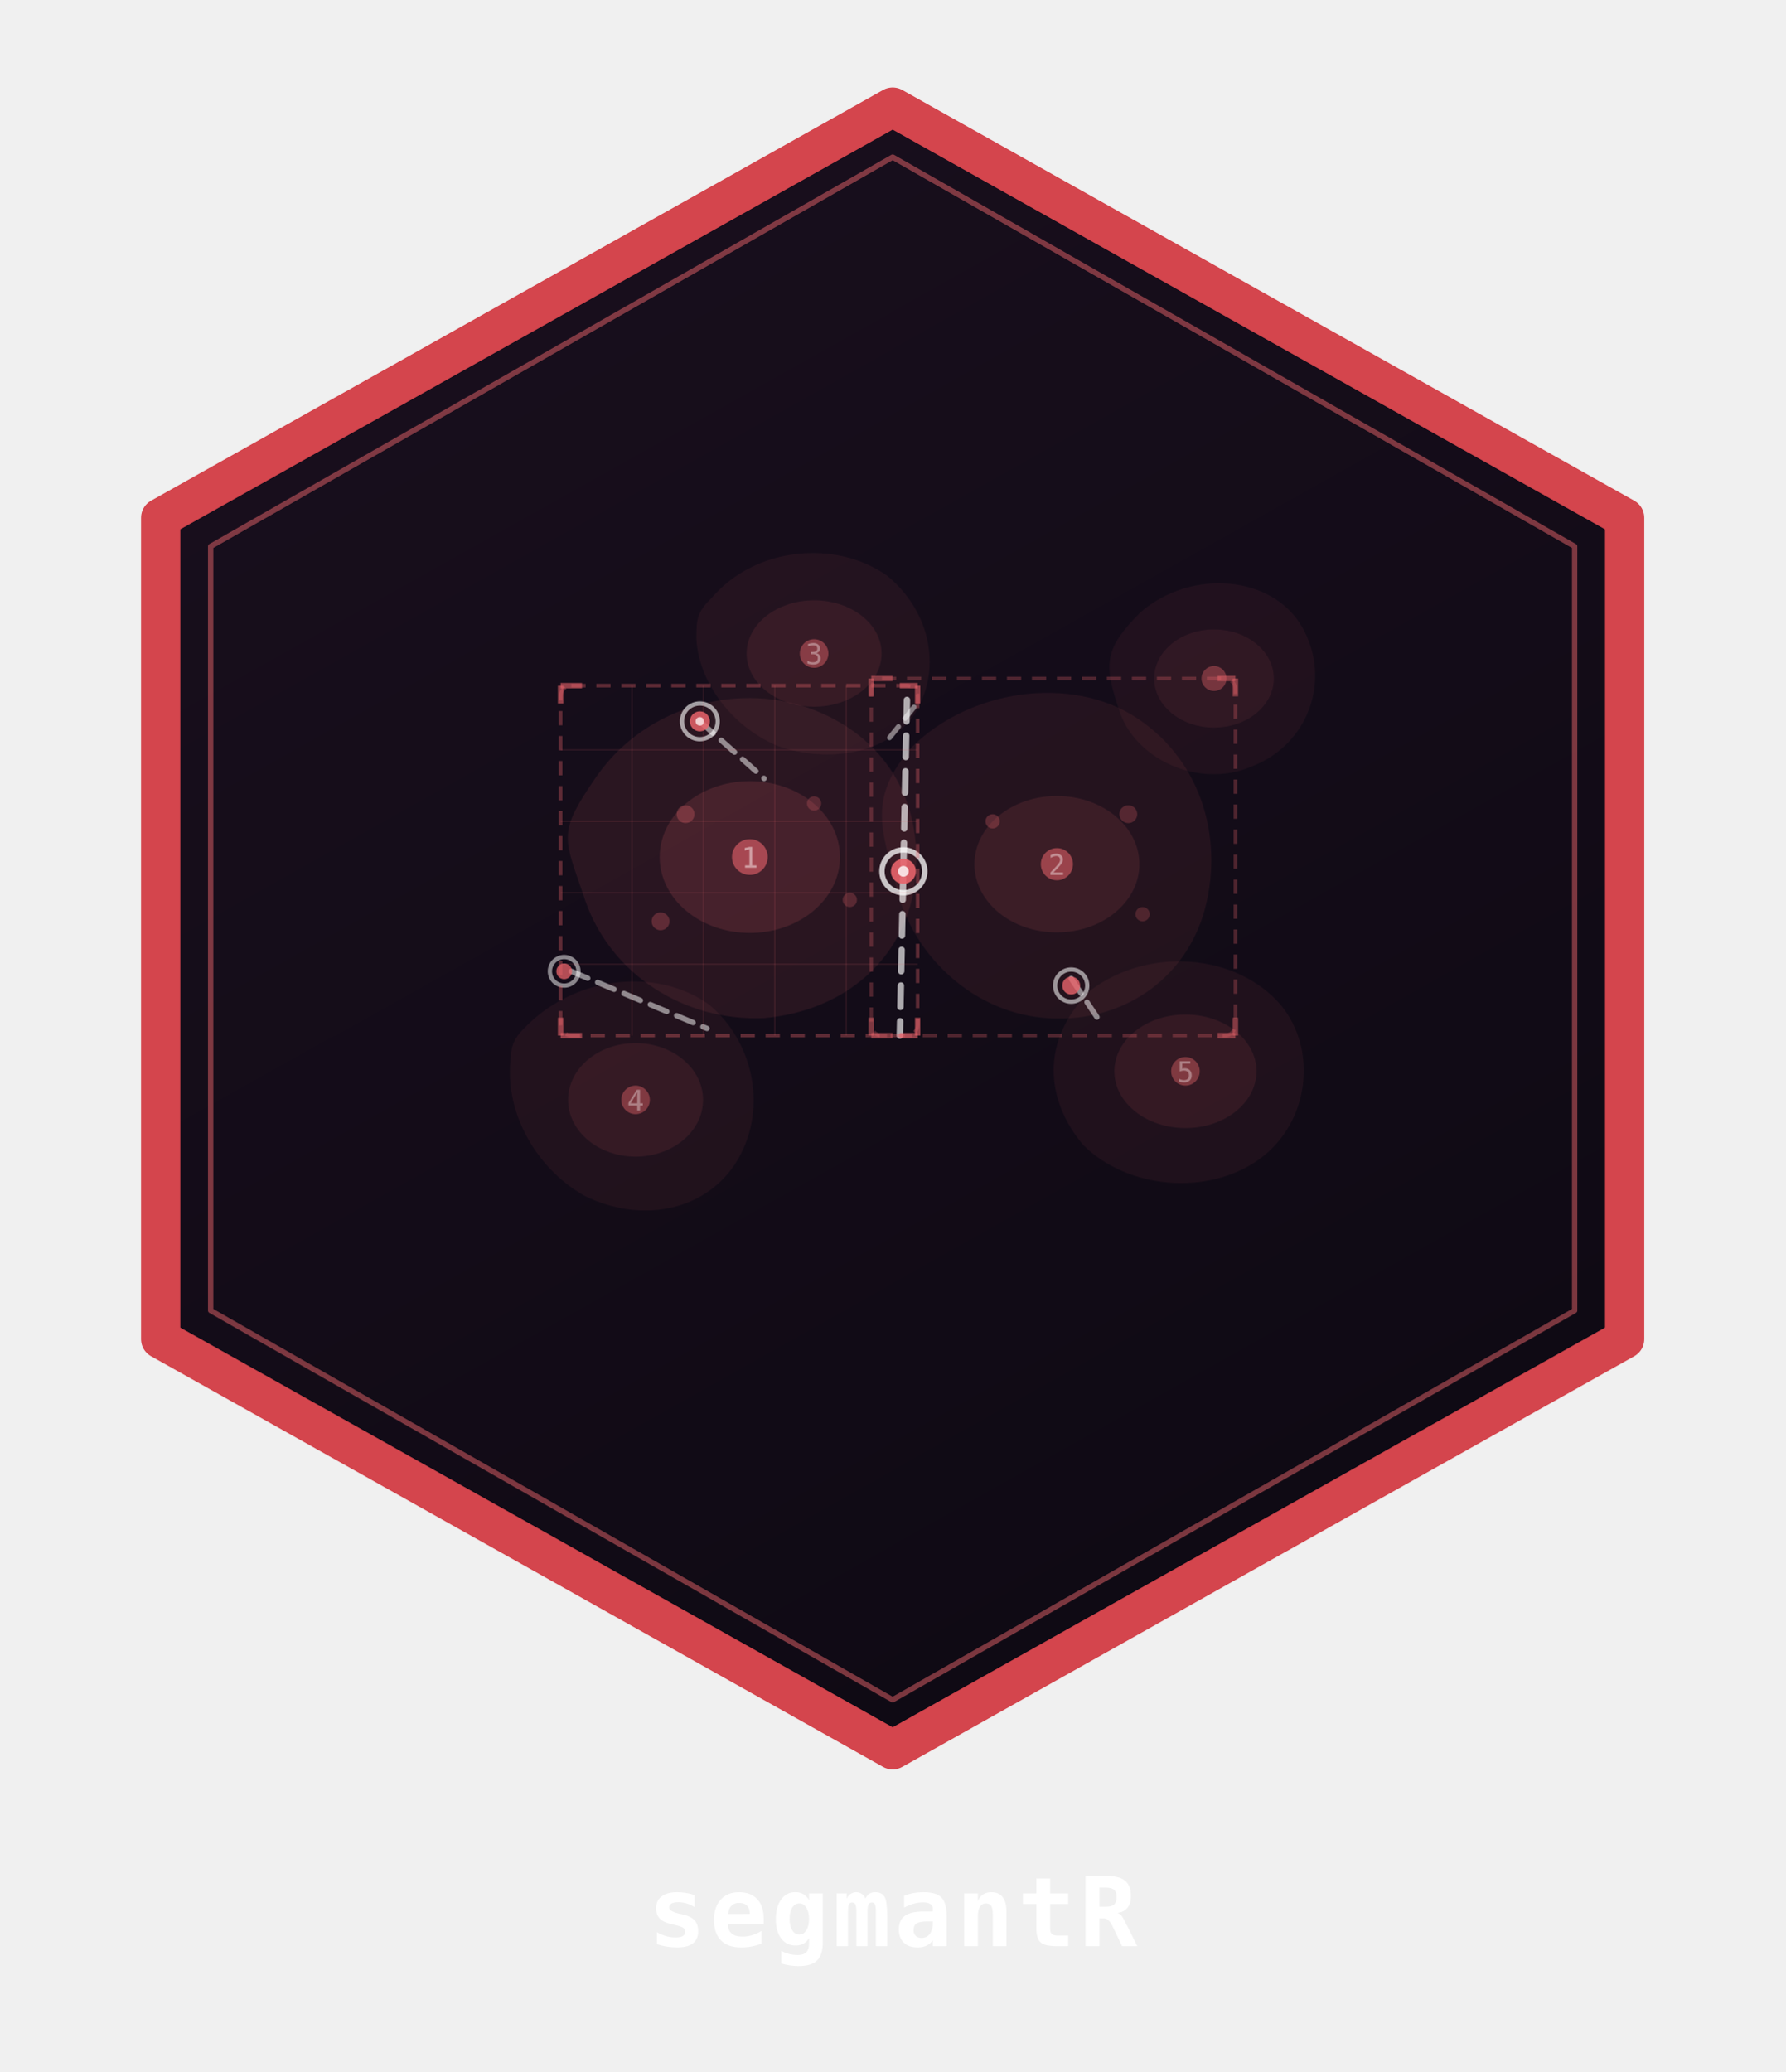
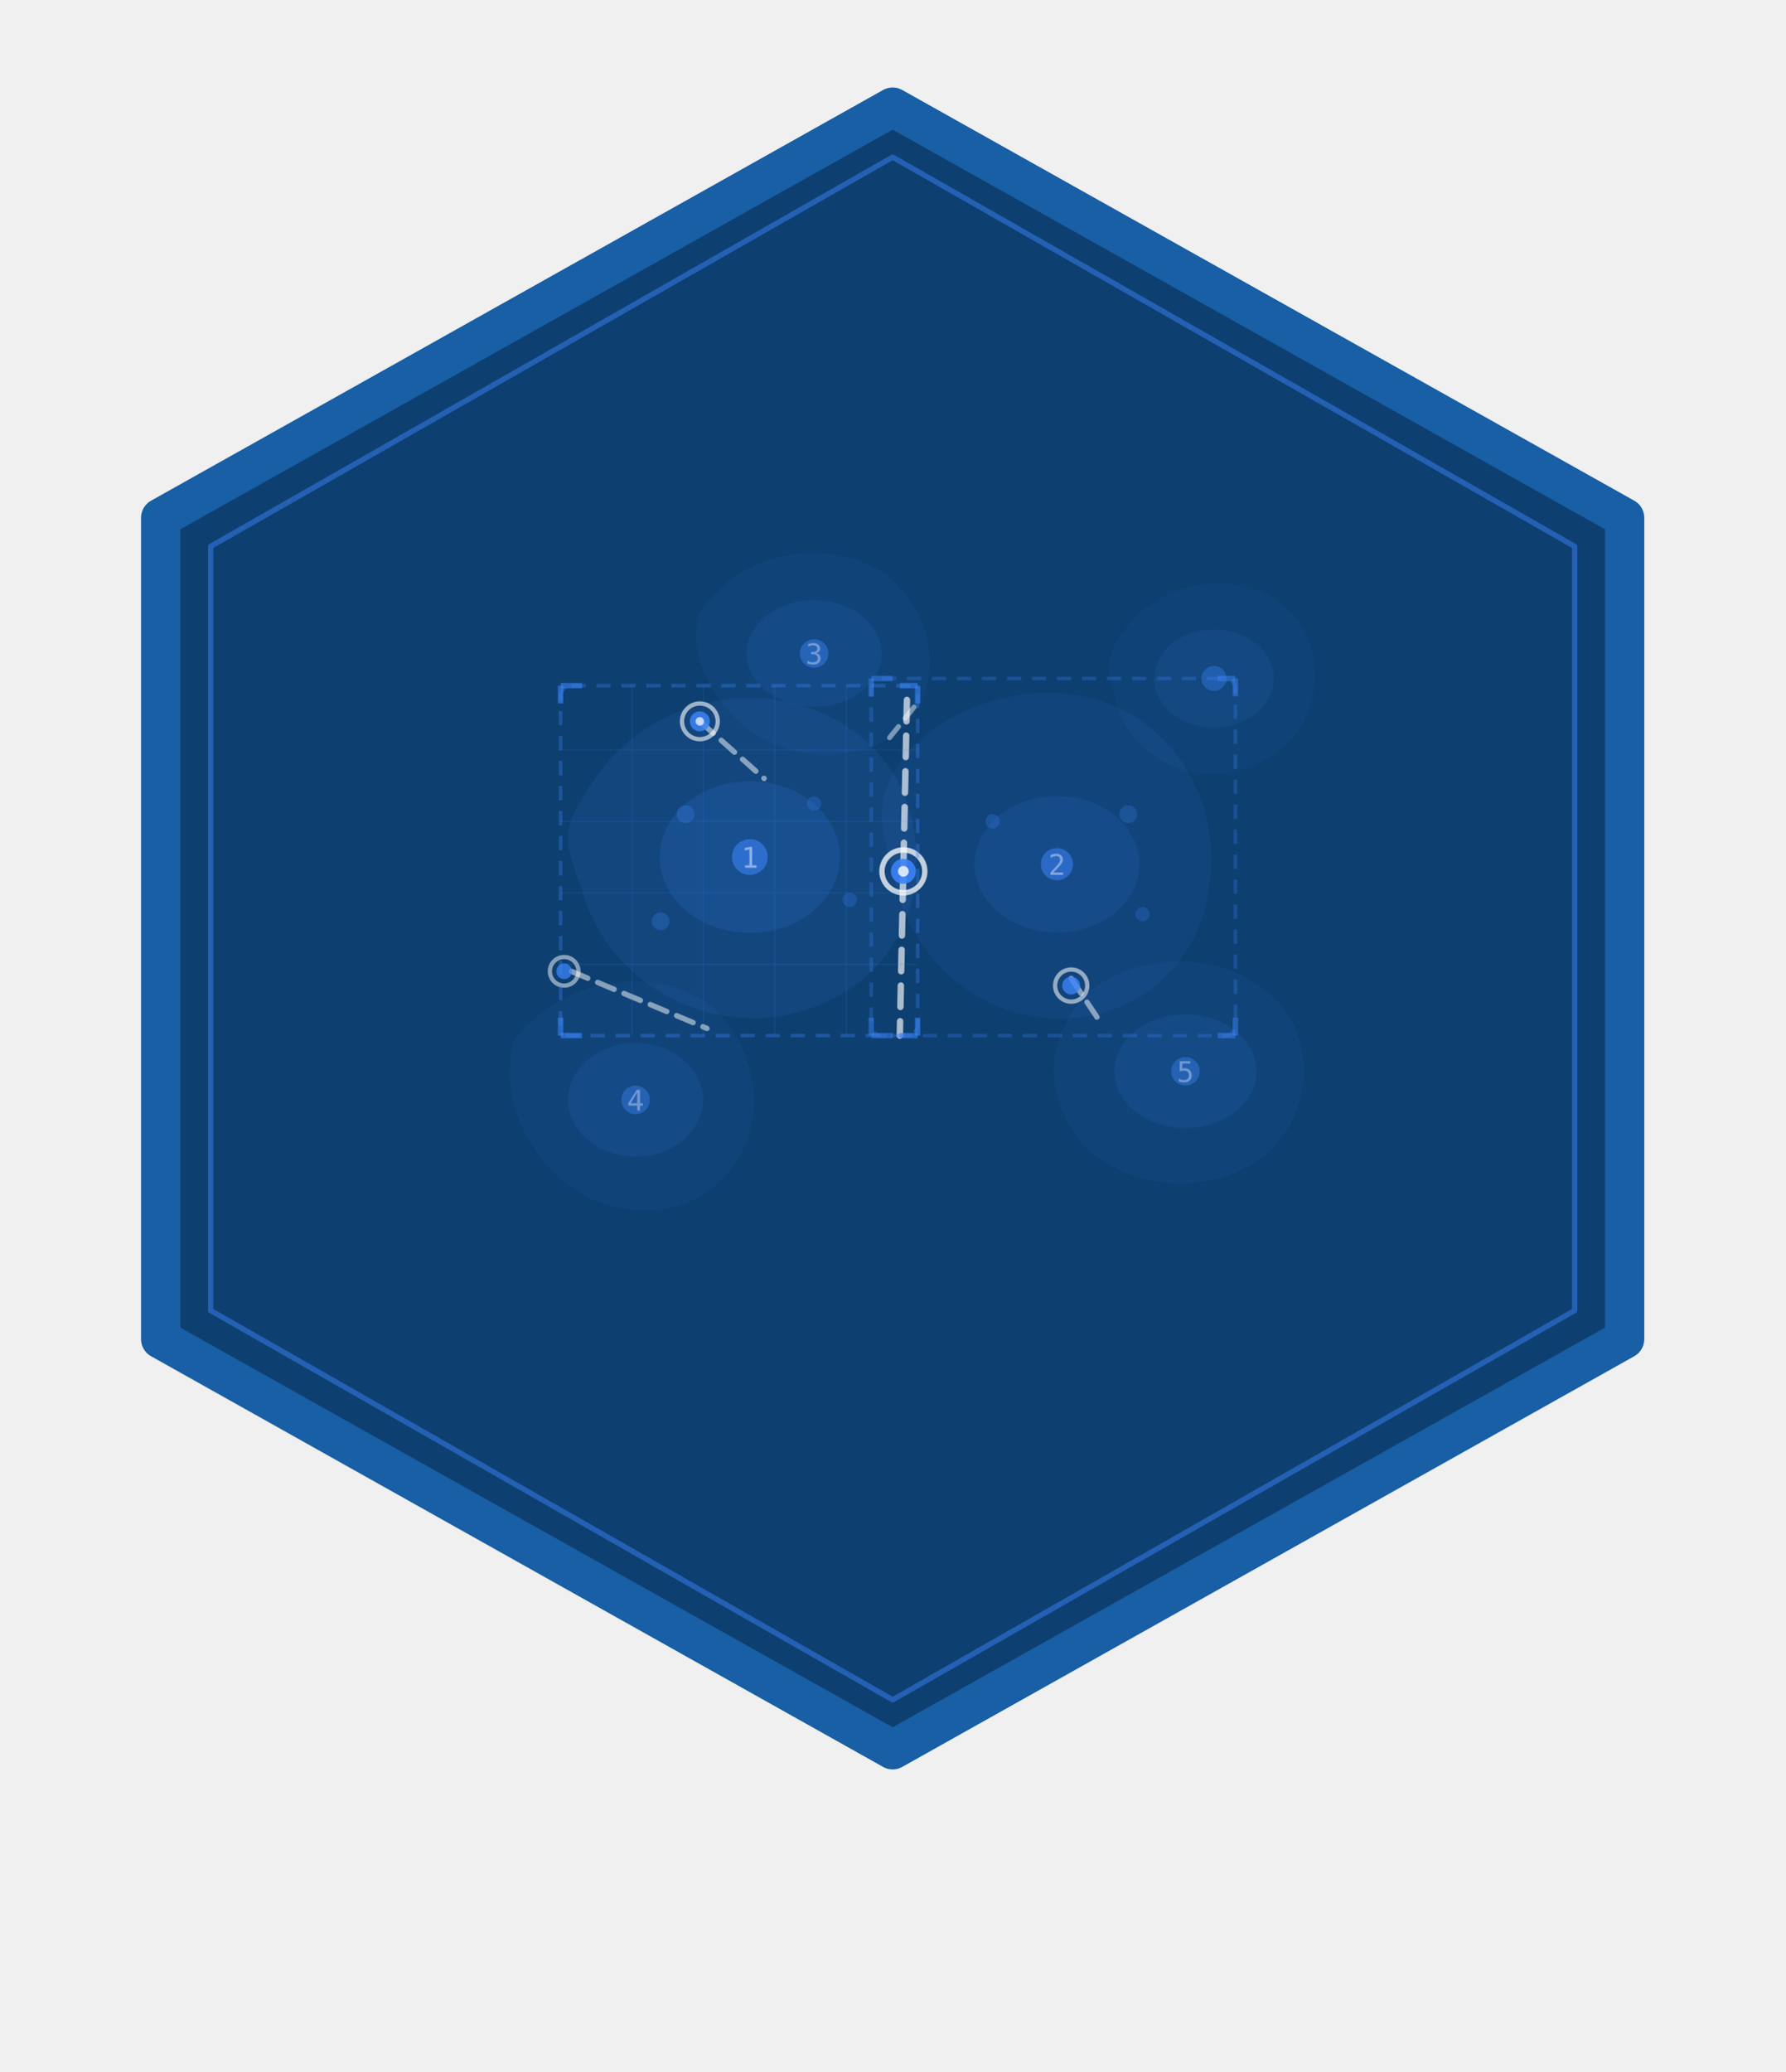
<svg xmlns="http://www.w3.org/2000/svg" width="500" height="580" viewBox="0 0 500 580">
  <defs>
    <linearGradient id="bgseg" x1="0" y1="0" x2="0.5" y2="1">
-       <stop offset="0%" stop-color="#1A0F1E" />
-       <stop offset="100%" stop-color="#0F0A14" />
+       <stop offset="0%" stop-color="#0D3F70" />
+       <stop offset="100%" stop-color="#0D3F70" />
    </linearGradient>
    <clipPath id="hexseg">
      <polygon points="250,30 455,145 455,375 250,490 45,375 45,145" />
    </clipPath>
  </defs>
  <polygon points="250,30 455,145 455,375 250,490 45,375 45,145" fill="url(#bgseg)" />
  <g clip-path="url(#hexseg)">
-     <path d="M 168,218 C 182,198 208,192 228,200 C 248,208 258,226 255,248              C 252,268 236,282 214,284 C 192,285 172,272 165,252              C 159,234 157,234 168,218 Z" fill="#E8636A" opacity="0.1" stroke="#E8636A" stroke-width="2.2" />
-     <ellipse cx="210" cy="240" rx="24" ry="20" fill="#E8636A" opacity="0.15" stroke="#E8636A" stroke-width="2.5" />
-     <circle cx="210" cy="240" r="5" fill="#E8636A" opacity="0.6" />
-     <circle cx="192" cy="228" r="2.5" fill="#E8636A" opacity="0.3" />
-     <circle cx="228" cy="225" r="2" fill="#E8636A" opacity="0.25" />
-     <circle cx="238" cy="252" r="2" fill="#E8636A" opacity="0.25" />
-     <circle cx="185" cy="258" r="2.5" fill="#E8636A" opacity="0.28" />
-     <path d="M 256,210 C 272,194 300,190 318,202 C 336,214 342,236 336,256              C 330,275 312,286 292,284 C 272,282 256,266 252,248              C 248,232 244,224 256,210 Z" fill="#E8636A" opacity="0.08" stroke="#E8636A" stroke-width="2" />
-     <ellipse cx="296" cy="242" rx="22" ry="18" fill="#E8636A" opacity="0.12" stroke="#E8636A" stroke-width="2.2" />
-     <circle cx="296" cy="242" r="4.5" fill="#E8636A" opacity="0.55" />
-     <circle cx="278" cy="230" r="2" fill="#E8636A" opacity="0.28" />
-     <circle cx="316" cy="228" r="2.5" fill="#E8636A" opacity="0.25" />
-     <circle cx="320" cy="256" r="2" fill="#E8636A" opacity="0.22" />
-     <path d="M 200,168 C 212,154 234,152 248,162 C 260,172 263,188 255,200              C 248,210 232,213 218,208 C 204,202 195,188 196,176              C 196,172 198,170 200,168 Z" fill="#E8636A" opacity="0.07" stroke="#E8636A" stroke-width="1.8" />
-     <ellipse cx="228" cy="183" rx="18" ry="14" fill="#E8636A" opacity="0.1" stroke="#E8636A" stroke-width="1.8" />
-     <circle cx="228" cy="183" r="4" fill="#E8636A" opacity="0.45" />
-     <path d="M 148,288 C 162,274 184,272 198,282 C 210,292 214,310 206,324              C 198,338 180,342 164,334 C 150,326 142,310 144,296              C 144,292 146,290 148,288 Z" fill="#E8636A" opacity="0.07" stroke="#E8636A" stroke-width="1.8" />
-     <ellipse cx="178" cy="308" rx="18" ry="15" fill="#E8636A" opacity="0.1" stroke="#E8636A" stroke-width="1.8" />
-     <circle cx="178" cy="308" r="4" fill="#E8636A" opacity="0.42" />
-     <path d="M 306,278 C 322,266 346,268 358,282 C 368,294 366,314 352,324              C 338,334 316,332 304,320 C 294,308 292,292 306,278 Z" fill="#E8636A" opacity="0.07" stroke="#E8636A" stroke-width="1.8" />
-     <ellipse cx="332" cy="300" rx="19" ry="15" fill="#E8636A" opacity="0.1" stroke="#E8636A" stroke-width="1.8" />
-     <circle cx="332" cy="300" r="4" fill="#E8636A" opacity="0.42" />
-     <path d="M 320,172 C 334,160 356,162 364,176 C 372,190 366,208 350,214              C 336,220 318,212 314,198 C 310,186 310,182 320,172 Z" fill="#E8636A" opacity="0.06" stroke="#E8636A" stroke-width="1.6" />
-     <ellipse cx="340" cy="190" rx="16" ry="13" fill="#E8636A" opacity="0.08" stroke="#E8636A" stroke-width="1.5" />
-     <circle cx="340" cy="190" r="3.5" fill="#E8636A" opacity="0.38" />
+     <path d="M 168,218 C 182,198 208,192 228,200 C 248,208 258,226 255,248              C 252,268 236,282 214,284 C 192,285 172,272 165,252              C 159,234 157,234 168,218 Z" fill="#3B82F6" opacity="0.1" stroke="#3B82F6" stroke-width="2.2" />
+     <ellipse cx="210" cy="240" rx="24" ry="20" fill="#3B82F6" opacity="0.15" stroke="#3B82F6" stroke-width="2.5" />
+     <circle cx="210" cy="240" r="5" fill="#3B82F6" opacity="0.6" />
+     <circle cx="192" cy="228" r="2.5" fill="#3B82F6" opacity="0.3" />
+     <circle cx="228" cy="225" r="2" fill="#3B82F6" opacity="0.25" />
+     <circle cx="238" cy="252" r="2" fill="#3B82F6" opacity="0.25" />
+     <circle cx="185" cy="258" r="2.5" fill="#3B82F6" opacity="0.28" />
+     <path d="M 256,210 C 272,194 300,190 318,202 C 336,214 342,236 336,256              C 330,275 312,286 292,284 C 272,282 256,266 252,248              C 248,232 244,224 256,210 Z" fill="#3B82F6" opacity="0.08" stroke="#3B82F6" stroke-width="2" />
+     <ellipse cx="296" cy="242" rx="22" ry="18" fill="#3B82F6" opacity="0.12" stroke="#3B82F6" stroke-width="2.2" />
+     <circle cx="296" cy="242" r="4.5" fill="#3B82F6" opacity="0.55" />
+     <circle cx="278" cy="230" r="2" fill="#3B82F6" opacity="0.28" />
+     <circle cx="316" cy="228" r="2.5" fill="#3B82F6" opacity="0.25" />
+     <circle cx="320" cy="256" r="2" fill="#3B82F6" opacity="0.22" />
+     <path d="M 200,168 C 212,154 234,152 248,162 C 260,172 263,188 255,200              C 248,210 232,213 218,208 C 204,202 195,188 196,176              C 196,172 198,170 200,168 Z" fill="#3B82F6" opacity="0.07" stroke="#3B82F6" stroke-width="1.8" />
+     <ellipse cx="228" cy="183" rx="18" ry="14" fill="#3B82F6" opacity="0.1" stroke="#3B82F6" stroke-width="1.8" />
+     <circle cx="228" cy="183" r="4" fill="#3B82F6" opacity="0.45" />
+     <path d="M 148,288 C 162,274 184,272 198,282 C 210,292 214,310 206,324              C 198,338 180,342 164,334 C 150,326 142,310 144,296              C 144,292 146,290 148,288 Z" fill="#3B82F6" opacity="0.07" stroke="#3B82F6" stroke-width="1.8" />
+     <ellipse cx="178" cy="308" rx="18" ry="15" fill="#3B82F6" opacity="0.1" stroke="#3B82F6" stroke-width="1.8" />
+     <circle cx="178" cy="308" r="4" fill="#3B82F6" opacity="0.42" />
+     <path d="M 306,278 C 322,266 346,268 358,282 C 368,294 366,314 352,324              C 338,334 316,332 304,320 C 294,308 292,292 306,278 Z" fill="#3B82F6" opacity="0.07" stroke="#3B82F6" stroke-width="1.8" />
+     <ellipse cx="332" cy="300" rx="19" ry="15" fill="#3B82F6" opacity="0.1" stroke="#3B82F6" stroke-width="1.8" />
+     <circle cx="332" cy="300" r="4" fill="#3B82F6" opacity="0.42" />
+     <path d="M 320,172 C 334,160 356,162 364,176 C 372,190 366,208 350,214              C 336,220 318,212 314,198 C 310,186 310,182 320,172 Z" fill="#3B82F6" opacity="0.06" stroke="#3B82F6" stroke-width="1.6" />
+     <ellipse cx="340" cy="190" rx="16" ry="13" fill="#3B82F6" opacity="0.08" stroke="#3B82F6" stroke-width="1.5" />
+     <circle cx="340" cy="190" r="3.5" fill="#3B82F6" opacity="0.38" />
    <line x1="254" y1="196" x2="252" y2="290" stroke="#ffffff" stroke-width="1.8" stroke-dasharray="6 4" stroke-linecap="round" opacity="0.65" />
    <line x1="160" y1="272" x2="198" y2="288" stroke="#ffffff" stroke-width="1.5" stroke-dasharray="5 3" stroke-linecap="round" opacity="0.5" />
    <line x1="300" y1="274" x2="308" y2="286" stroke="#ffffff" stroke-width="1.5" stroke-dasharray="5 3" stroke-linecap="round" opacity="0.5" />
    <line x1="196" y1="202" x2="214" y2="218" stroke="#ffffff" stroke-width="1.5" stroke-dasharray="5 3" stroke-linecap="round" opacity="0.5" />
    <line x1="256" y1="198" x2="248" y2="208" stroke="#ffffff" stroke-width="1.4" stroke-dasharray="4 3" stroke-linecap="round" opacity="0.45" />
    <circle cx="253" cy="244" r="6" fill="none" stroke="#ffffff" stroke-width="1.5" opacity="0.75" />
-     <circle cx="253" cy="244" r="3.5" fill="#E8636A" opacity="0.9" />
+     <circle cx="253" cy="244" r="3.5" fill="#3B82F6" opacity="0.9" />
    <circle cx="253" cy="244" r="1.5" fill="#ffffff" opacity="0.8" />
    <circle cx="196" cy="202" r="5" fill="none" stroke="#ffffff" stroke-width="1.2" opacity="0.6" />
-     <circle cx="196" cy="202" r="2.8" fill="#E8636A" opacity="0.85" />
+     <circle cx="196" cy="202" r="2.8" fill="#3B82F6" opacity="0.85" />
    <circle cx="196" cy="202" r="1.2" fill="#ffffff" opacity="0.7" />
    <circle cx="300" cy="276" r="4.5" fill="none" stroke="#ffffff" stroke-width="1.2" opacity="0.55" />
-     <circle cx="300" cy="276" r="2.5" fill="#E8636A" opacity="0.8" />
+     <circle cx="300" cy="276" r="2.5" fill="#3B82F6" opacity="0.8" />
    <circle cx="158" cy="272" r="4" fill="none" stroke="#ffffff" stroke-width="1.2" opacity="0.5" />
-     <circle cx="158" cy="272" r="2.2" fill="#E8636A" opacity="0.75" />
+     <circle cx="158" cy="272" r="2.2" fill="#3B82F6" opacity="0.75" />
    <text font-family="monospace" font-size="8" fill="#ffffff" opacity="0.45" text-anchor="middle" x="210" y="243">1</text>
    <text font-family="monospace" font-size="8" fill="#ffffff" opacity="0.4" text-anchor="middle" x="296" y="245">2</text>
    <text font-family="monospace" font-size="8" fill="#ffffff" opacity="0.35" text-anchor="middle" x="228" y="186">3</text>
    <text font-family="monospace" font-size="8" fill="#ffffff" opacity="0.35" text-anchor="middle" x="178" y="311">4</text>
    <text font-family="monospace" font-size="8" fill="#ffffff" opacity="0.35" text-anchor="middle" x="332" y="303">5</text>
-     <rect x="157" y="192" width="100" height="98" rx="3" fill="none" stroke="#E8636A" stroke-width="1" stroke-dasharray="4 3" opacity="0.35" />
-     <line x1="157" y1="197" x2="157" y2="192" stroke="#E8636A" stroke-width="1.5" opacity="0.6" />
-     <line x1="157" y1="192" x2="163" y2="192" stroke="#E8636A" stroke-width="1.5" opacity="0.6" />
-     <line x1="257" y1="192" x2="252" y2="192" stroke="#E8636A" stroke-width="1.5" opacity="0.6" />
-     <line x1="257" y1="192" x2="257" y2="197" stroke="#E8636A" stroke-width="1.5" opacity="0.6" />
-     <line x1="157" y1="285" x2="157" y2="290" stroke="#E8636A" stroke-width="1.5" opacity="0.6" />
-     <line x1="157" y1="290" x2="163" y2="290" stroke="#E8636A" stroke-width="1.5" opacity="0.6" />
-     <line x1="257" y1="285" x2="257" y2="290" stroke="#E8636A" stroke-width="1.5" opacity="0.6" />
-     <line x1="257" y1="290" x2="252" y2="290" stroke="#E8636A" stroke-width="1.5" opacity="0.6" />
-     <rect x="244" y="190" width="102" height="100" rx="3" fill="none" stroke="#E8636A" stroke-width="1" stroke-dasharray="4 3" opacity="0.28" />
-     <line x1="244" y1="195" x2="244" y2="190" stroke="#E8636A" stroke-width="1.5" opacity="0.5" />
-     <line x1="244" y1="190" x2="250" y2="190" stroke="#E8636A" stroke-width="1.5" opacity="0.5" />
-     <line x1="346" y1="190" x2="341" y2="190" stroke="#E8636A" stroke-width="1.5" opacity="0.5" />
-     <line x1="346" y1="190" x2="346" y2="195" stroke="#E8636A" stroke-width="1.5" opacity="0.5" />
-     <line x1="244" y1="285" x2="244" y2="290" stroke="#E8636A" stroke-width="1.5" opacity="0.5" />
-     <line x1="244" y1="290" x2="250" y2="290" stroke="#E8636A" stroke-width="1.5" opacity="0.5" />
-     <line x1="346" y1="285" x2="346" y2="290" stroke="#E8636A" stroke-width="1.5" opacity="0.5" />
-     <line x1="346" y1="290" x2="341" y2="290" stroke="#E8636A" stroke-width="1.5" opacity="0.5" />
-     <line x1="157" y1="210" x2="257" y2="210" stroke="#E8636A" stroke-width="0.3" opacity="0.15" />
-     <line x1="157" y1="230" x2="257" y2="230" stroke="#E8636A" stroke-width="0.3" opacity="0.15" />
-     <line x1="157" y1="250" x2="257" y2="250" stroke="#E8636A" stroke-width="0.3" opacity="0.15" />
-     <line x1="157" y1="270" x2="257" y2="270" stroke="#E8636A" stroke-width="0.3" opacity="0.15" />
-     <line x1="177" y1="192" x2="177" y2="290" stroke="#E8636A" stroke-width="0.3" opacity="0.15" />
-     <line x1="197" y1="192" x2="197" y2="290" stroke="#E8636A" stroke-width="0.3" opacity="0.15" />
-     <line x1="217" y1="192" x2="217" y2="290" stroke="#E8636A" stroke-width="0.3" opacity="0.15" />
-     <line x1="237" y1="192" x2="237" y2="290" stroke="#E8636A" stroke-width="0.3" opacity="0.15" />
+     <rect x="157" y="192" width="100" height="98" rx="3" fill="none" stroke="#3B82F6" stroke-width="1" stroke-dasharray="4 3" opacity="0.35" />
+     <line x1="157" y1="197" x2="157" y2="192" stroke="#3B82F6" stroke-width="1.5" opacity="0.6" />
+     <line x1="157" y1="192" x2="163" y2="192" stroke="#3B82F6" stroke-width="1.5" opacity="0.6" />
+     <line x1="257" y1="192" x2="252" y2="192" stroke="#3B82F6" stroke-width="1.5" opacity="0.6" />
+     <line x1="257" y1="192" x2="257" y2="197" stroke="#3B82F6" stroke-width="1.5" opacity="0.6" />
+     <line x1="157" y1="285" x2="157" y2="290" stroke="#3B82F6" stroke-width="1.5" opacity="0.6" />
+     <line x1="157" y1="290" x2="163" y2="290" stroke="#3B82F6" stroke-width="1.5" opacity="0.6" />
+     <line x1="257" y1="285" x2="257" y2="290" stroke="#3B82F6" stroke-width="1.5" opacity="0.6" />
+     <line x1="257" y1="290" x2="252" y2="290" stroke="#3B82F6" stroke-width="1.5" opacity="0.6" />
+     <rect x="244" y="190" width="102" height="100" rx="3" fill="none" stroke="#3B82F6" stroke-width="1" stroke-dasharray="4 3" opacity="0.28" />
+     <line x1="244" y1="195" x2="244" y2="190" stroke="#3B82F6" stroke-width="1.5" opacity="0.5" />
+     <line x1="244" y1="190" x2="250" y2="190" stroke="#3B82F6" stroke-width="1.5" opacity="0.5" />
+     <line x1="346" y1="190" x2="341" y2="190" stroke="#3B82F6" stroke-width="1.5" opacity="0.5" />
+     <line x1="346" y1="190" x2="346" y2="195" stroke="#3B82F6" stroke-width="1.5" opacity="0.5" />
+     <line x1="244" y1="285" x2="244" y2="290" stroke="#3B82F6" stroke-width="1.5" opacity="0.5" />
+     <line x1="244" y1="290" x2="250" y2="290" stroke="#3B82F6" stroke-width="1.5" opacity="0.5" />
+     <line x1="346" y1="285" x2="346" y2="290" stroke="#3B82F6" stroke-width="1.5" opacity="0.5" />
+     <line x1="346" y1="290" x2="341" y2="290" stroke="#3B82F6" stroke-width="1.5" opacity="0.5" />
+     <line x1="157" y1="210" x2="257" y2="210" stroke="#3B82F6" stroke-width="0.3" opacity="0.15" />
+     <line x1="157" y1="230" x2="257" y2="230" stroke="#3B82F6" stroke-width="0.3" opacity="0.15" />
+     <line x1="157" y1="250" x2="257" y2="250" stroke="#3B82F6" stroke-width="0.3" opacity="0.15" />
+     <line x1="157" y1="270" x2="257" y2="270" stroke="#3B82F6" stroke-width="0.3" opacity="0.15" />
+     <line x1="177" y1="192" x2="177" y2="290" stroke="#3B82F6" stroke-width="0.3" opacity="0.15" />
+     <line x1="197" y1="192" x2="197" y2="290" stroke="#3B82F6" stroke-width="0.3" opacity="0.15" />
+     <line x1="217" y1="192" x2="217" y2="290" stroke="#3B82F6" stroke-width="0.3" opacity="0.15" />
+     <line x1="237" y1="192" x2="237" y2="290" stroke="#3B82F6" stroke-width="0.3" opacity="0.15" />
  </g>
-   <polygon points="250,30 455,145 455,375 250,490 45,375 45,145" fill="none" stroke="#D4454D" stroke-width="11" stroke-linejoin="round" />
-   <polygon points="250,44 441,153 441,367 250,476 59,367 59,153" fill="none" stroke="#E8636A" stroke-width="1.5" stroke-linejoin="round" opacity="0.5" />
-   <text font-family="monospace" font-weight="700" font-size="27" fill="#ffffff" text-anchor="middle" x="250" y="545" letter-spacing="1">segmantR</text>
+   <polygon points="250,30 455,145 455,375 250,490 45,375 45,145" fill="none" stroke="#185FA5" stroke-width="11" stroke-linejoin="round" />
+   <polygon points="250,44 441,153 441,367 250,476 59,367 59,153" fill="none" stroke="#3B82F6" stroke-width="1.5" stroke-linejoin="round" opacity="0.5" />
</svg>
